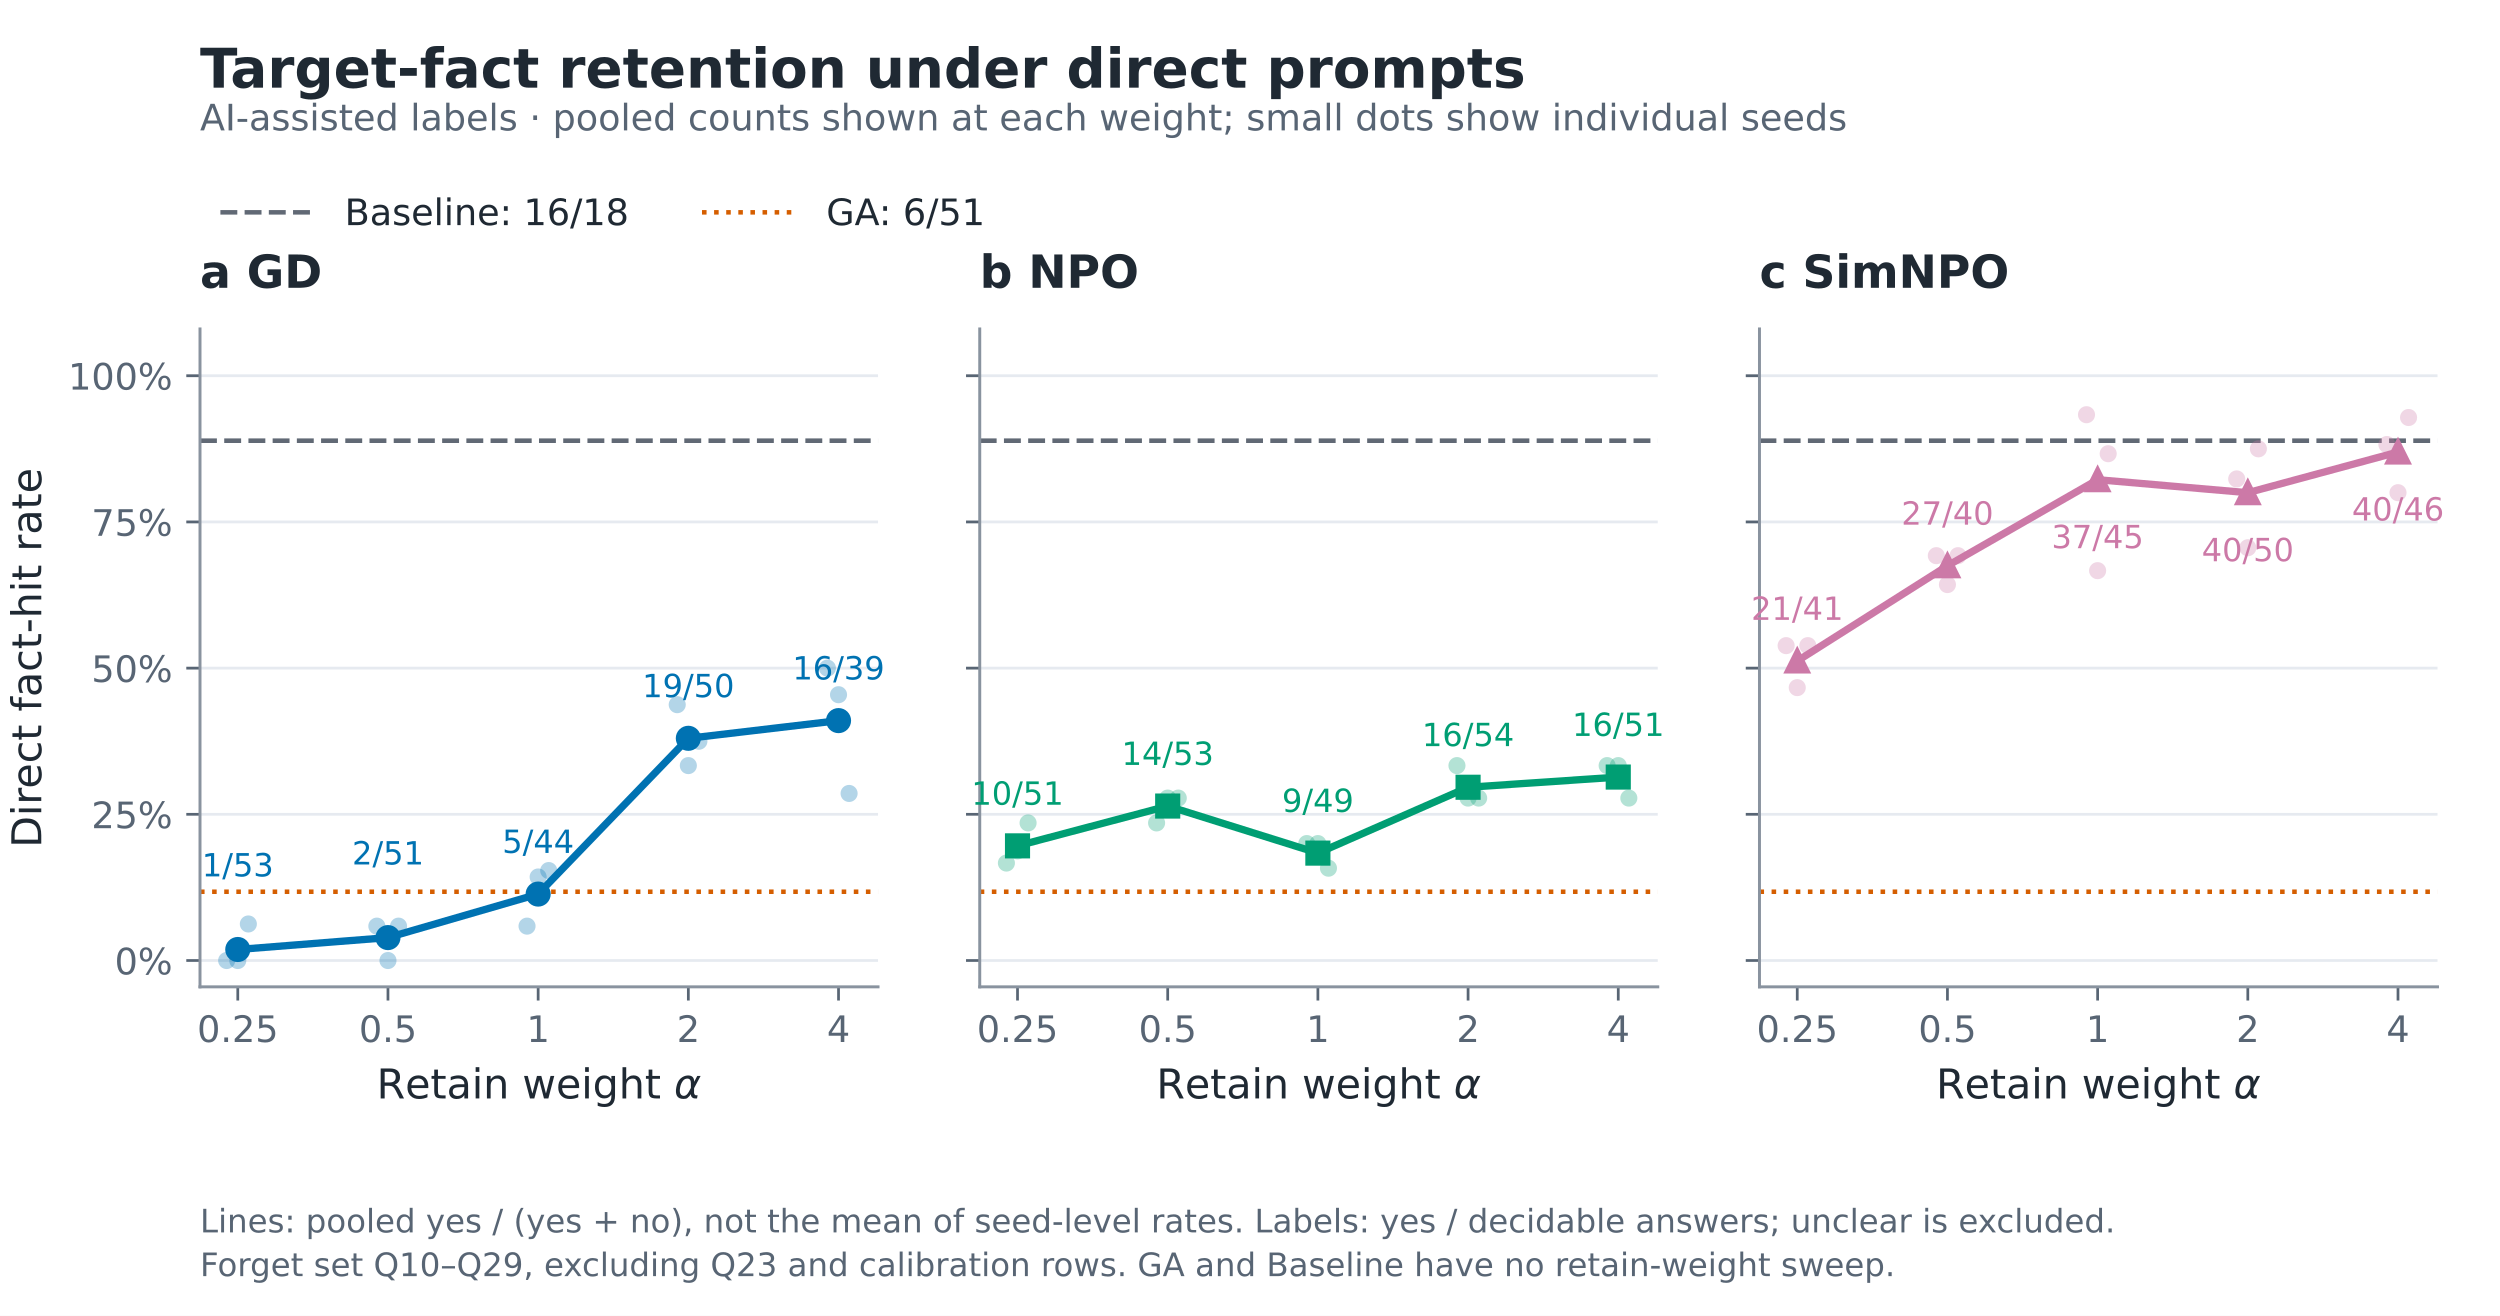
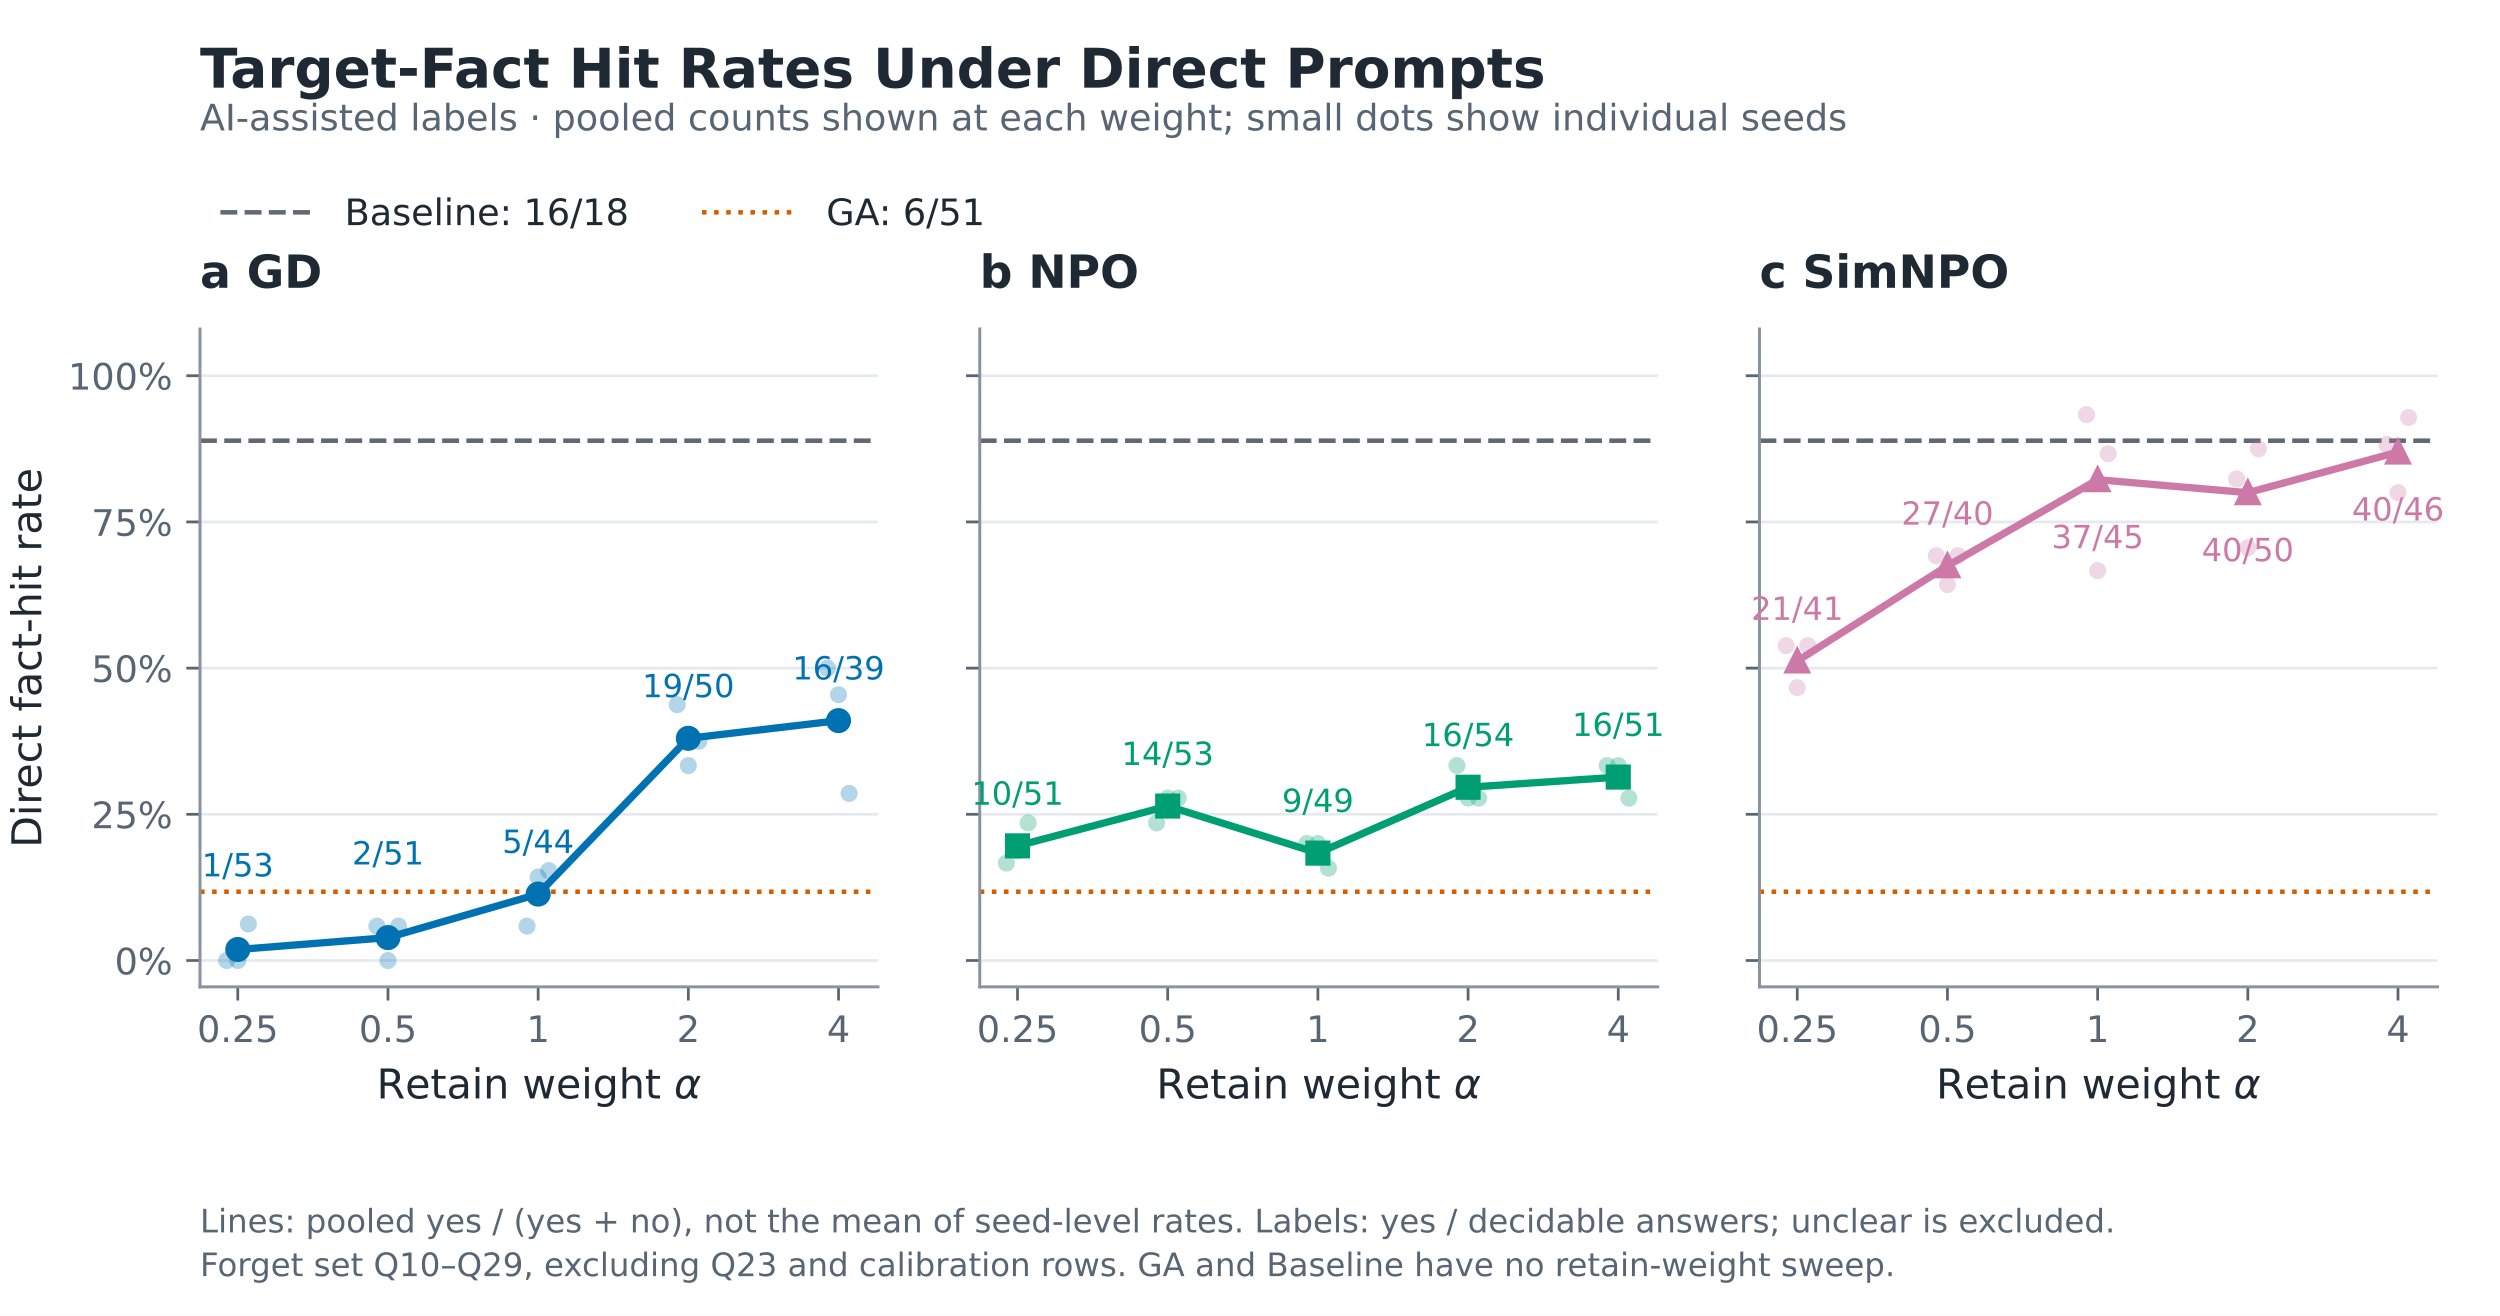
<svg xmlns="http://www.w3.org/2000/svg" xmlns:xlink="http://www.w3.org/1999/xlink" width="547.2pt" height="288pt" viewBox="0 0 547.2 288" version="1.1">
  <defs>
    <style type="text/css">*{stroke-linejoin: round; stroke-linecap: butt}</style>
  </defs>
  <g id="figure_1">
    <g id="patch_1">
      <path d="M 0 288  L 547.2 288  L 547.2 0  L 0 0  z " style="fill: #ffffff" />
    </g>
    <g id="axes_1">
      <g id="patch_2">
        <path d="M 43.776 216  L 192.183 216  L 192.183 72  L 43.776 72  z " style="fill: #ffffff" />
      </g>
      <g id="matplotlib.axis_1">
        <g id="xtick_1">
          <g id="line2d_1">
            <defs>
              <path id="mef7b6c3404" d="M 0 0  L 0 3  " style="stroke: #586574; stroke-width: 0.6" />
            </defs>
            <g>
              <use xlink:href="#mef7b6c3404" x="52.045" y="216" style="fill: #586574; stroke: #586574; stroke-width: 0.6" />
            </g>
          </g>
          <g id="text_1">
            <text style="font-size: 8px; font-family: 'DejaVu Sans'; text-anchor: middle; fill: #586574" x="52.045" y="228.079" transform="rotate(-0 52.04482 228.0788)">0.25</text>
          </g>
        </g>
        <g id="xtick_2">
          <g id="line2d_2">
            <g>
              <use xlink:href="#mef7b6c3404" x="84.918" y="216" style="fill: #586574; stroke: #586574; stroke-width: 0.6" />
            </g>
          </g>
          <g id="text_2">
            <text style="font-size: 8px; font-family: 'DejaVu Sans'; text-anchor: middle; fill: #586574" x="84.918" y="228.079" transform="rotate(-0 84.91775 228.0788)">0.5</text>
          </g>
        </g>
        <g id="xtick_3">
          <g id="line2d_3">
            <g>
              <use xlink:href="#mef7b6c3404" x="117.791" y="216" style="fill: #586574; stroke: #586574; stroke-width: 0.6" />
            </g>
          </g>
          <g id="text_3">
            <text style="font-size: 8px; font-family: 'DejaVu Sans'; text-anchor: middle; fill: #586574" x="117.791" y="228.079" transform="rotate(-0 117.7907 228.0788)">1</text>
          </g>
        </g>
        <g id="xtick_4">
          <g id="line2d_4">
            <g>
              <use xlink:href="#mef7b6c3404" x="150.664" y="216" style="fill: #586574; stroke: #586574; stroke-width: 0.6" />
            </g>
          </g>
          <g id="text_4">
            <text style="font-size: 8px; font-family: 'DejaVu Sans'; text-anchor: middle; fill: #586574" x="150.664" y="228.079" transform="rotate(-0 150.6636 228.0788)">2</text>
          </g>
        </g>
        <g id="xtick_5">
          <g id="line2d_5">
            <g>
              <use xlink:href="#mef7b6c3404" x="183.537" y="216" style="fill: #586574; stroke: #586574; stroke-width: 0.6" />
            </g>
          </g>
          <g id="text_5">
            <text style="font-size: 8px; font-family: 'DejaVu Sans'; text-anchor: middle; fill: #586574" x="183.537" y="228.079" transform="rotate(-0 183.5366 228.0788)">4</text>
          </g>
        </g>
        <g id="text_6">
          <g style="fill: #1f2933" transform="translate(82.42964 240.5825)">
            <text>
              <tspan x="0" y="-0.156" style="font-size: 9px; font-family: 'DejaVu Sans'; fill: #1f2933">R</tspan>
              <tspan x="6.253" y="-0.156" style="font-size: 9px; font-family: 'DejaVu Sans'; fill: #1f2933">e</tspan>
              <tspan x="11.791" y="-0.156" style="font-size: 9px; font-family: 'DejaVu Sans'; fill: #1f2933">t</tspan>
              <tspan x="15.319" y="-0.156" style="font-size: 9px; font-family: 'DejaVu Sans'; fill: #1f2933">a</tspan>
              <tspan x="20.834" y="-0.156" style="font-size: 9px; font-family: 'DejaVu Sans'; fill: #1f2933">i</tspan>
              <tspan x="23.335" y="-0.156" style="font-size: 9px; font-family: 'DejaVu Sans'; fill: #1f2933">n</tspan>
              <tspan x="29.039" y="-0.156" style="font-size: 9px; font-family: 'DejaVu Sans'; fill: #1f2933"> </tspan>
              <tspan x="31.9" y="-0.156" style="font-size: 9px; font-family: 'DejaVu Sans'; fill: #1f2933">w</tspan>
              <tspan x="39.261" y="-0.156" style="font-size: 9px; font-family: 'DejaVu Sans'; fill: #1f2933">e</tspan>
              <tspan x="44.798" y="-0.156" style="font-size: 9px; font-family: 'DejaVu Sans'; fill: #1f2933">i</tspan>
              <tspan x="47.298" y="-0.156" style="font-size: 9px; font-family: 'DejaVu Sans'; fill: #1f2933">g</tspan>
              <tspan x="53.011" y="-0.156" style="font-size: 9px; font-family: 'DejaVu Sans'; fill: #1f2933">h</tspan>
              <tspan x="58.715" y="-0.156" style="font-size: 9px; font-family: 'DejaVu Sans'; fill: #1f2933">t</tspan>
              <tspan x="62.244" y="-0.156" style="font-size: 9px; font-family: 'DejaVu Sans'; fill: #1f2933"> </tspan>
              <tspan x="65.105" y="-0.156" style="font-style: oblique; font-size: 9px; font-family: 'DejaVu Sans'; fill: #1f2933">α</tspan>
            </text>
          </g>
        </g>
      </g>
      <g id="matplotlib.axis_2">
        <g id="ytick_1">
          <g id="line2d_6">
            <path d="M 43.776 210.24  L 192.183 210.24  " clip-path="url(#p2b9f7e8c12)" style="fill: none; stroke: #e6eaf0; stroke-width: 0.6; stroke-linecap: square" />
          </g>
          <g id="line2d_7">
            <defs>
              <path id="m24acd5319e" d="M 0 0  L -3 0  " style="stroke: #586574; stroke-width: 0.6" />
            </defs>
            <g>
              <use xlink:href="#m24acd5319e" x="43.776" y="210.24" style="fill: #586574; stroke: #586574; stroke-width: 0.6" />
            </g>
          </g>
          <g id="text_7">
            <text style="font-size: 8px; font-family: 'DejaVu Sans'; text-anchor: end; fill: #586574" x="37.776" y="213.279" transform="rotate(-0 37.776 213.2794)">0%</text>
          </g>
        </g>
        <g id="ytick_2">
          <g id="line2d_8">
            <path d="M 43.776 178.24  L 192.183 178.24  " clip-path="url(#p2b9f7e8c12)" style="fill: none; stroke: #e6eaf0; stroke-width: 0.6; stroke-linecap: square" />
          </g>
          <g id="line2d_9">
            <g>
              <use xlink:href="#m24acd5319e" x="43.776" y="178.24" style="fill: #586574; stroke: #586574; stroke-width: 0.6" />
            </g>
          </g>
          <g id="text_8">
            <text style="font-size: 8px; font-family: 'DejaVu Sans'; text-anchor: end; fill: #586574" x="37.776" y="181.279" transform="rotate(-0 37.776 181.2794)">25%</text>
          </g>
        </g>
        <g id="ytick_3">
          <g id="line2d_10">
            <path d="M 43.776 146.24  L 192.183 146.24  " clip-path="url(#p2b9f7e8c12)" style="fill: none; stroke: #e6eaf0; stroke-width: 0.6; stroke-linecap: square" />
          </g>
          <g id="line2d_11">
            <g>
              <use xlink:href="#m24acd5319e" x="43.776" y="146.24" style="fill: #586574; stroke: #586574; stroke-width: 0.6" />
            </g>
          </g>
          <g id="text_9">
            <text style="font-size: 8px; font-family: 'DejaVu Sans'; text-anchor: end; fill: #586574" x="37.776" y="149.279" transform="rotate(-0 37.776 149.2794)">50%</text>
          </g>
        </g>
        <g id="ytick_4">
          <g id="line2d_12">
            <path d="M 43.776 114.24  L 192.183 114.24  " clip-path="url(#p2b9f7e8c12)" style="fill: none; stroke: #e6eaf0; stroke-width: 0.6; stroke-linecap: square" />
          </g>
          <g id="line2d_13">
            <g>
              <use xlink:href="#m24acd5319e" x="43.776" y="114.24" style="fill: #586574; stroke: #586574; stroke-width: 0.6" />
            </g>
          </g>
          <g id="text_10">
            <text style="font-size: 8px; font-family: 'DejaVu Sans'; text-anchor: end; fill: #586574" x="37.776" y="117.279" transform="rotate(-0 37.776 117.2794)">75%</text>
          </g>
        </g>
        <g id="ytick_5">
          <g id="line2d_14">
            <path d="M 43.776 82.24  L 192.183 82.24  " clip-path="url(#p2b9f7e8c12)" style="fill: none; stroke: #e6eaf0; stroke-width: 0.6; stroke-linecap: square" />
          </g>
          <g id="line2d_15">
            <g>
              <use xlink:href="#m24acd5319e" x="43.776" y="82.24" style="fill: #586574; stroke: #586574; stroke-width: 0.6" />
            </g>
          </g>
          <g id="text_11">
            <text style="font-size: 8px; font-family: 'DejaVu Sans'; text-anchor: end; fill: #586574" x="37.776" y="85.279" transform="rotate(-0 37.776 85.27938)">100%</text>
          </g>
        </g>
        <g id="text_12">
          <text style="font-size: 9px; font-family: 'DejaVu Sans'; text-anchor: middle; fill: #1f2933" x="9.033" y="144" transform="rotate(-90 9.033031 144)">Direct fact-hit rate</text>
        </g>
      </g>
      <g id="line2d_16">
        <path d="M 43.776 96.462  L 192.183 96.462  " clip-path="url(#p2b9f7e8c12)" style="fill: none; stroke-dasharray: 3.7,1.6; stroke-dashoffset: 0; stroke: #616975" />
      </g>
      <g id="line2d_17">
        <path d="M 43.776 195.181  L 192.183 195.181  " clip-path="url(#p2b9f7e8c12)" style="fill: none; stroke-dasharray: 1,1.65; stroke-dashoffset: 0; stroke: #d55e00" />
      </g>
      <g id="patch_3">
        <path d="M 43.776 216  L 43.776 72  " style="fill: none; stroke: #89939f; stroke-width: 0.65; stroke-linejoin: miter; stroke-linecap: square" />
      </g>
      <g id="patch_4">
        <path d="M 43.776 216  L 192.183 216  " style="fill: none; stroke: #89939f; stroke-width: 0.65; stroke-linejoin: miter; stroke-linecap: square" />
      </g>
      <g id="PathCollection_1">
        <defs>
          <path id="me5fecd5676" d="M 0 1.871  C 0.496 1.871 0.972 1.674 1.323 1.323  C 1.674 0.972 1.871 0.496 1.871 0  C 1.871 -0.496 1.674 -0.972 1.323 -1.323  C 0.972 -1.674 0.496 -1.871 0 -1.871  C -0.496 -1.871 -0.972 -1.674 -1.323 -1.323  C -1.674 -0.972 -1.871 -0.496 -1.871 0  C -1.871 0.496 -1.674 0.972 -1.323 1.323  C -0.972 1.674 -0.496 1.871 0 1.871  z " />
        </defs>
        <g clip-path="url(#p2b9f7e8c12)">
          <use xlink:href="#me5fecd5676" x="49.612" y="210.24" style="fill: #0072b2; fill-opacity: 0.3" />
          <use xlink:href="#me5fecd5676" x="52.045" y="210.24" style="fill: #0072b2; fill-opacity: 0.3" />
          <use xlink:href="#me5fecd5676" x="54.359" y="202.24" style="fill: #0072b2; fill-opacity: 0.3" />
        </g>
      </g>
      <g id="PathCollection_2">
        <g clip-path="url(#p2b9f7e8c12)">
          <use xlink:href="#me5fecd5676" x="82.485" y="202.711" style="fill: #0072b2; fill-opacity: 0.3" />
          <use xlink:href="#me5fecd5676" x="84.918" y="210.24" style="fill: #0072b2; fill-opacity: 0.3" />
          <use xlink:href="#me5fecd5676" x="87.232" y="202.711" style="fill: #0072b2; fill-opacity: 0.3" />
        </g>
      </g>
      <g id="PathCollection_3">
        <g clip-path="url(#p2b9f7e8c12)">
          <use xlink:href="#me5fecd5676" x="115.358" y="202.711" style="fill: #0072b2; fill-opacity: 0.3" />
          <use xlink:href="#me5fecd5676" x="117.791" y="191.954" style="fill: #0072b2; fill-opacity: 0.3" />
          <use xlink:href="#me5fecd5676" x="120.105" y="190.548" style="fill: #0072b2; fill-opacity: 0.3" />
        </g>
      </g>
      <g id="PathCollection_4">
        <g clip-path="url(#p2b9f7e8c12)">
          <use xlink:href="#me5fecd5676" x="148.231" y="154.24" style="fill: #0072b2; fill-opacity: 0.3" />
          <use xlink:href="#me5fecd5676" x="150.664" y="167.573" style="fill: #0072b2; fill-opacity: 0.3" />
          <use xlink:href="#me5fecd5676" x="152.978" y="162.24" style="fill: #0072b2; fill-opacity: 0.3" />
        </g>
      </g>
      <g id="PathCollection_5">
        <g clip-path="url(#p2b9f7e8c12)">
          <use xlink:href="#me5fecd5676" x="181.104" y="146.24" style="fill: #0072b2; fill-opacity: 0.3" />
          <use xlink:href="#me5fecd5676" x="183.537" y="152.058" style="fill: #0072b2; fill-opacity: 0.3" />
          <use xlink:href="#me5fecd5676" x="185.85" y="173.669" style="fill: #0072b2; fill-opacity: 0.3" />
        </g>
      </g>
      <g id="text_13">
        <text style="font-weight: 700; font-size: 10px; font-family: 'DejaVu Sans'; text-anchor: start; fill: #1f2933" x="43.776" y="63" transform="rotate(-0 43.776 63)">a  GD</text>
      </g>
      <g id="line2d_18">
        <path d="M 52.045 207.825  L 84.918 205.22  L 117.791 195.695  L 150.664 161.6  L 183.537 157.727  " clip-path="url(#p2b9f7e8c12)" style="fill: none; stroke: #0072b2; stroke-width: 1.6; stroke-linecap: square" />
        <defs>
          <path id="me1681afb2b" d="M 0 2.25  C 0.597 2.25 1.169 2.013 1.591 1.591  C 2.013 1.169 2.25 0.597 2.25 0  C 2.25 -0.597 2.013 -1.169 1.591 -1.591  C 1.169 -2.013 0.597 -2.25 0 -2.25  C -0.597 -2.25 -1.169 -2.013 -1.591 -1.591  C -2.013 -1.169 -2.25 -0.597 -2.25 0  C -2.25 0.597 -2.013 1.169 -1.591 1.591  C -1.169 2.013 -0.597 2.25 0 2.25  z " style="stroke: #0072b2" />
        </defs>
        <g clip-path="url(#p2b9f7e8c12)">
          <use xlink:href="#me1681afb2b" x="52.045" y="207.825" style="fill: #0072b2; stroke: #0072b2" />
          <use xlink:href="#me1681afb2b" x="84.918" y="205.22" style="fill: #0072b2; stroke: #0072b2" />
          <use xlink:href="#me1681afb2b" x="117.791" y="195.695" style="fill: #0072b2; stroke: #0072b2" />
          <use xlink:href="#me1681afb2b" x="150.664" y="161.6" style="fill: #0072b2; stroke: #0072b2" />
          <use xlink:href="#me1681afb2b" x="183.537" y="157.727" style="fill: #0072b2; stroke: #0072b2" />
        </g>
      </g>
      <g id="text_14">
        <text style="font-size: 7px; font-family: 'DejaVu Sans'; text-anchor: middle; fill: #0072b2" x="52.045" y="191.825" transform="rotate(-0 52.04482 191.8249)">1/53</text>
      </g>
      <g id="text_15">
        <text style="font-size: 7px; font-family: 'DejaVu Sans'; text-anchor: middle; fill: #0072b2" x="84.918" y="189.22" transform="rotate(-0 84.91775 189.2204)">2/51</text>
      </g>
      <g id="text_16">
        <text style="font-size: 7px; font-family: 'DejaVu Sans'; text-anchor: middle; fill: #0072b2" x="117.791" y="186.695" transform="rotate(-0 117.7907 186.6945)">5/44</text>
      </g>
      <g id="text_17">
        <text style="font-size: 7px; font-family: 'DejaVu Sans'; text-anchor: middle; fill: #0072b2" x="150.664" y="152.6" transform="rotate(-0 150.6636 152.6)">19/50</text>
      </g>
      <g id="text_18">
        <text style="font-size: 7px; font-family: 'DejaVu Sans'; text-anchor: middle; fill: #0072b2" x="183.537" y="148.727" transform="rotate(-0 183.5366 148.7272)">16/39</text>
      </g>
    </g>
    <g id="axes_2">
      <g id="patch_5">
        <path d="M 214.444 216  L 362.852 216  L 362.852 72  L 214.444 72  z " style="fill: #ffffff" />
      </g>
      <g id="matplotlib.axis_3">
        <g id="xtick_6">
          <g id="line2d_19">
            <g>
              <use xlink:href="#mef7b6c3404" x="222.713" y="216" style="fill: #586574; stroke: #586574; stroke-width: 0.6" />
            </g>
          </g>
          <g id="text_19">
            <text style="font-size: 8px; font-family: 'DejaVu Sans'; text-anchor: middle; fill: #586574" x="222.713" y="228.079" transform="rotate(-0 222.7132 228.0788)">0.25</text>
          </g>
        </g>
        <g id="xtick_7">
          <g id="line2d_20">
            <g>
              <use xlink:href="#mef7b6c3404" x="255.586" y="216" style="fill: #586574; stroke: #586574; stroke-width: 0.6" />
            </g>
          </g>
          <g id="text_20">
            <text style="font-size: 8px; font-family: 'DejaVu Sans'; text-anchor: middle; fill: #586574" x="255.586" y="228.079" transform="rotate(-0 255.5861 228.0788)">0.5</text>
          </g>
        </g>
        <g id="xtick_8">
          <g id="line2d_21">
            <g>
              <use xlink:href="#mef7b6c3404" x="288.459" y="216" style="fill: #586574; stroke: #586574; stroke-width: 0.6" />
            </g>
          </g>
          <g id="text_21">
            <text style="font-size: 8px; font-family: 'DejaVu Sans'; text-anchor: middle; fill: #586574" x="288.459" y="228.079" transform="rotate(-0 288.4591 228.0788)">1</text>
          </g>
        </g>
        <g id="xtick_9">
          <g id="line2d_22">
            <g>
              <use xlink:href="#mef7b6c3404" x="321.332" y="216" style="fill: #586574; stroke: #586574; stroke-width: 0.6" />
            </g>
          </g>
          <g id="text_22">
            <text style="font-size: 8px; font-family: 'DejaVu Sans'; text-anchor: middle; fill: #586574" x="321.332" y="228.079" transform="rotate(-0 321.332 228.0788)">2</text>
          </g>
        </g>
        <g id="xtick_10">
          <g id="line2d_23">
            <g>
              <use xlink:href="#mef7b6c3404" x="354.205" y="216" style="fill: #586574; stroke: #586574; stroke-width: 0.6" />
            </g>
          </g>
          <g id="text_23">
            <text style="font-size: 8px; font-family: 'DejaVu Sans'; text-anchor: middle; fill: #586574" x="354.205" y="228.079" transform="rotate(-0 354.2049 228.0788)">4</text>
          </g>
        </g>
        <g id="text_24">
          <g style="fill: #1f2933" transform="translate(253.098 240.5825)">
            <text>
              <tspan x="0" y="-0.156" style="font-size: 9px; font-family: 'DejaVu Sans'; fill: #1f2933">R</tspan>
              <tspan x="6.253" y="-0.156" style="font-size: 9px; font-family: 'DejaVu Sans'; fill: #1f2933">e</tspan>
              <tspan x="11.791" y="-0.156" style="font-size: 9px; font-family: 'DejaVu Sans'; fill: #1f2933">t</tspan>
              <tspan x="15.319" y="-0.156" style="font-size: 9px; font-family: 'DejaVu Sans'; fill: #1f2933">a</tspan>
              <tspan x="20.834" y="-0.156" style="font-size: 9px; font-family: 'DejaVu Sans'; fill: #1f2933">i</tspan>
              <tspan x="23.335" y="-0.156" style="font-size: 9px; font-family: 'DejaVu Sans'; fill: #1f2933">n</tspan>
              <tspan x="29.039" y="-0.156" style="font-size: 9px; font-family: 'DejaVu Sans'; fill: #1f2933"> </tspan>
              <tspan x="31.9" y="-0.156" style="font-size: 9px; font-family: 'DejaVu Sans'; fill: #1f2933">w</tspan>
              <tspan x="39.261" y="-0.156" style="font-size: 9px; font-family: 'DejaVu Sans'; fill: #1f2933">e</tspan>
              <tspan x="44.798" y="-0.156" style="font-size: 9px; font-family: 'DejaVu Sans'; fill: #1f2933">i</tspan>
              <tspan x="47.298" y="-0.156" style="font-size: 9px; font-family: 'DejaVu Sans'; fill: #1f2933">g</tspan>
              <tspan x="53.011" y="-0.156" style="font-size: 9px; font-family: 'DejaVu Sans'; fill: #1f2933">h</tspan>
              <tspan x="58.715" y="-0.156" style="font-size: 9px; font-family: 'DejaVu Sans'; fill: #1f2933">t</tspan>
              <tspan x="62.244" y="-0.156" style="font-size: 9px; font-family: 'DejaVu Sans'; fill: #1f2933"> </tspan>
              <tspan x="65.105" y="-0.156" style="font-style: oblique; font-size: 9px; font-family: 'DejaVu Sans'; fill: #1f2933">α</tspan>
            </text>
          </g>
        </g>
      </g>
      <g id="matplotlib.axis_4">
        <g id="ytick_6">
          <g id="line2d_24">
            <path d="M 214.444 210.24  L 362.852 210.24  " clip-path="url(#p7df82ba862)" style="fill: none; stroke: #e6eaf0; stroke-width: 0.6; stroke-linecap: square" />
          </g>
          <g id="line2d_25">
            <g>
              <use xlink:href="#m24acd5319e" x="214.444" y="210.24" style="fill: #586574; stroke: #586574; stroke-width: 0.6" />
            </g>
          </g>
        </g>
        <g id="ytick_7">
          <g id="line2d_26">
            <path d="M 214.444 178.24  L 362.852 178.24  " clip-path="url(#p7df82ba862)" style="fill: none; stroke: #e6eaf0; stroke-width: 0.6; stroke-linecap: square" />
          </g>
          <g id="line2d_27">
            <g>
              <use xlink:href="#m24acd5319e" x="214.444" y="178.24" style="fill: #586574; stroke: #586574; stroke-width: 0.6" />
            </g>
          </g>
        </g>
        <g id="ytick_8">
          <g id="line2d_28">
            <path d="M 214.444 146.24  L 362.852 146.24  " clip-path="url(#p7df82ba862)" style="fill: none; stroke: #e6eaf0; stroke-width: 0.6; stroke-linecap: square" />
          </g>
          <g id="line2d_29">
            <g>
              <use xlink:href="#m24acd5319e" x="214.444" y="146.24" style="fill: #586574; stroke: #586574; stroke-width: 0.6" />
            </g>
          </g>
        </g>
        <g id="ytick_9">
          <g id="line2d_30">
            <path d="M 214.444 114.24  L 362.852 114.24  " clip-path="url(#p7df82ba862)" style="fill: none; stroke: #e6eaf0; stroke-width: 0.6; stroke-linecap: square" />
          </g>
          <g id="line2d_31">
            <g>
              <use xlink:href="#m24acd5319e" x="214.444" y="114.24" style="fill: #586574; stroke: #586574; stroke-width: 0.6" />
            </g>
          </g>
        </g>
        <g id="ytick_10">
          <g id="line2d_32">
            <path d="M 214.444 82.24  L 362.852 82.24  " clip-path="url(#p7df82ba862)" style="fill: none; stroke: #e6eaf0; stroke-width: 0.6; stroke-linecap: square" />
          </g>
          <g id="line2d_33">
            <g>
              <use xlink:href="#m24acd5319e" x="214.444" y="82.24" style="fill: #586574; stroke: #586574; stroke-width: 0.6" />
            </g>
          </g>
        </g>
      </g>
      <g id="line2d_34">
        <path d="M 214.444 96.462  L 362.852 96.462  " clip-path="url(#p7df82ba862)" style="fill: none; stroke-dasharray: 3.7,1.6; stroke-dashoffset: 0; stroke: #616975" />
      </g>
      <g id="line2d_35">
        <path d="M 214.444 195.181  L 362.852 195.181  " clip-path="url(#p7df82ba862)" style="fill: none; stroke-dasharray: 1,1.65; stroke-dashoffset: 0; stroke: #d55e00" />
      </g>
      <g id="patch_6">
        <path d="M 214.444 216  L 214.444 72  " style="fill: none; stroke: #89939f; stroke-width: 0.65; stroke-linejoin: miter; stroke-linecap: square" />
      </g>
      <g id="patch_7">
        <path d="M 214.444 216  L 362.852 216  " style="fill: none; stroke: #89939f; stroke-width: 0.65; stroke-linejoin: miter; stroke-linecap: square" />
      </g>
      <g id="PathCollection_6">
        <defs>
          <path id="me0dd397c14" d="M 0 1.871  C 0.496 1.871 0.972 1.674 1.323 1.323  C 1.674 0.972 1.871 0.496 1.871 0  C 1.871 -0.496 1.674 -0.972 1.323 -1.323  C 0.972 -1.674 0.496 -1.871 0 -1.871  C -0.496 -1.871 -0.972 -1.674 -1.323 -1.323  C -1.674 -0.972 -1.871 -0.496 -1.871 0  C -1.871 0.496 -1.674 0.972 -1.323 1.323  C -0.972 1.674 -0.496 1.871 0 1.871  z " />
        </defs>
        <g clip-path="url(#p7df82ba862)">
          <use xlink:href="#me0dd397c14" x="220.281" y="188.907" style="fill: #009e73; fill-opacity: 0.3" />
          <use xlink:href="#me0dd397c14" x="222.713" y="186.24" style="fill: #009e73; fill-opacity: 0.3" />
          <use xlink:href="#me0dd397c14" x="225.027" y="180.122" style="fill: #009e73; fill-opacity: 0.3" />
        </g>
      </g>
      <g id="PathCollection_7">
        <g clip-path="url(#p7df82ba862)">
          <use xlink:href="#me0dd397c14" x="253.154" y="180.122" style="fill: #009e73; fill-opacity: 0.3" />
          <use xlink:href="#me0dd397c14" x="255.586" y="174.684" style="fill: #009e73; fill-opacity: 0.3" />
          <use xlink:href="#me0dd397c14" x="257.9" y="174.684" style="fill: #009e73; fill-opacity: 0.3" />
        </g>
      </g>
      <g id="PathCollection_8">
        <g clip-path="url(#p7df82ba862)">
          <use xlink:href="#me0dd397c14" x="286.026" y="184.64" style="fill: #009e73; fill-opacity: 0.3" />
          <use xlink:href="#me0dd397c14" x="288.459" y="184.64" style="fill: #009e73; fill-opacity: 0.3" />
          <use xlink:href="#me0dd397c14" x="290.773" y="190.029" style="fill: #009e73; fill-opacity: 0.3" />
        </g>
      </g>
      <g id="PathCollection_9">
        <g clip-path="url(#p7df82ba862)">
          <use xlink:href="#me0dd397c14" x="318.899" y="167.573" style="fill: #009e73; fill-opacity: 0.3" />
          <use xlink:href="#me0dd397c14" x="321.332" y="174.684" style="fill: #009e73; fill-opacity: 0.3" />
          <use xlink:href="#me0dd397c14" x="323.646" y="174.684" style="fill: #009e73; fill-opacity: 0.3" />
        </g>
      </g>
      <g id="PathCollection_10">
        <g clip-path="url(#p7df82ba862)">
          <use xlink:href="#me0dd397c14" x="351.772" y="167.573" style="fill: #009e73; fill-opacity: 0.3" />
          <use xlink:href="#me0dd397c14" x="354.205" y="167.573" style="fill: #009e73; fill-opacity: 0.3" />
          <use xlink:href="#me0dd397c14" x="356.519" y="174.684" style="fill: #009e73; fill-opacity: 0.3" />
        </g>
      </g>
      <g id="text_25">
        <text style="font-weight: 700; font-size: 10px; font-family: 'DejaVu Sans'; text-anchor: start; fill: #1f2933" x="214.444" y="63" transform="rotate(-0 214.4444 63)">b  NPO</text>
      </g>
      <g id="line2d_36">
        <path d="M 222.713 185.142  L 255.586 176.429  L 288.459 186.73  L 321.332 172.314  L 354.205 170.083  " clip-path="url(#p7df82ba862)" style="fill: none; stroke: #009e73; stroke-width: 1.6; stroke-linecap: square" />
        <defs>
          <path id="md6217756b1" d="M -2.25 2.25  L 2.25 2.25  L 2.25 -2.25  L -2.25 -2.25  z " style="stroke: #009e73; stroke-linejoin: miter" />
        </defs>
        <g clip-path="url(#p7df82ba862)">
          <use xlink:href="#md6217756b1" x="222.713" y="185.142" style="fill: #009e73; stroke: #009e73; stroke-linejoin: miter" />
          <use xlink:href="#md6217756b1" x="255.586" y="176.429" style="fill: #009e73; stroke: #009e73; stroke-linejoin: miter" />
          <use xlink:href="#md6217756b1" x="288.459" y="186.73" style="fill: #009e73; stroke: #009e73; stroke-linejoin: miter" />
          <use xlink:href="#md6217756b1" x="321.332" y="172.314" style="fill: #009e73; stroke: #009e73; stroke-linejoin: miter" />
          <use xlink:href="#md6217756b1" x="354.205" y="170.083" style="fill: #009e73; stroke: #009e73; stroke-linejoin: miter" />
        </g>
      </g>
      <g id="text_26">
        <text style="font-size: 7px; font-family: 'DejaVu Sans'; text-anchor: middle; fill: #009e73" x="222.713" y="176.142" transform="rotate(-0 222.7132 176.142)">10/51</text>
      </g>
      <g id="text_27">
        <text style="font-size: 7px; font-family: 'DejaVu Sans'; text-anchor: middle; fill: #009e73" x="255.586" y="167.429" transform="rotate(-0 255.5861 167.4287)">14/53</text>
      </g>
      <g id="text_28">
        <text style="font-size: 7px; font-family: 'DejaVu Sans'; text-anchor: middle; fill: #009e73" x="288.459" y="177.73" transform="rotate(-0 288.4591 177.7298)">9/49</text>
      </g>
      <g id="text_29">
        <text style="font-size: 7px; font-family: 'DejaVu Sans'; text-anchor: middle; fill: #009e73" x="321.332" y="163.314" transform="rotate(-0 321.332 163.3141)">16/54</text>
      </g>
      <g id="text_30">
        <text style="font-size: 7px; font-family: 'DejaVu Sans'; text-anchor: middle; fill: #009e73" x="354.205" y="161.083" transform="rotate(-0 354.2049 161.0831)">16/51</text>
      </g>
    </g>
    <g id="axes_3">
      <g id="patch_8">
        <path d="M 385.113 216  L 533.52 216  L 533.52 72  L 385.113 72  z " style="fill: #ffffff" />
      </g>
      <g id="matplotlib.axis_5">
        <g id="xtick_11">
          <g id="line2d_37">
            <g>
              <use xlink:href="#mef7b6c3404" x="393.382" y="216" style="fill: #586574; stroke: #586574; stroke-width: 0.6" />
            </g>
          </g>
          <g id="text_31">
            <text style="font-size: 8px; font-family: 'DejaVu Sans'; text-anchor: middle; fill: #586574" x="393.382" y="228.079" transform="rotate(-0 393.3815 228.0788)">0.25</text>
          </g>
        </g>
        <g id="xtick_12">
          <g id="line2d_38">
            <g>
              <use xlink:href="#mef7b6c3404" x="426.254" y="216" style="fill: #586574; stroke: #586574; stroke-width: 0.6" />
            </g>
          </g>
          <g id="text_32">
            <text style="font-size: 8px; font-family: 'DejaVu Sans'; text-anchor: middle; fill: #586574" x="426.254" y="228.079" transform="rotate(-0 426.2545 228.0788)">0.5</text>
          </g>
        </g>
        <g id="xtick_13">
          <g id="line2d_39">
            <g>
              <use xlink:href="#mef7b6c3404" x="459.127" y="216" style="fill: #586574; stroke: #586574; stroke-width: 0.6" />
            </g>
          </g>
          <g id="text_33">
            <text style="font-size: 8px; font-family: 'DejaVu Sans'; text-anchor: middle; fill: #586574" x="459.127" y="228.079" transform="rotate(-0 459.1274 228.0788)">1</text>
          </g>
        </g>
        <g id="xtick_14">
          <g id="line2d_40">
            <g>
              <use xlink:href="#mef7b6c3404" x="492" y="216" style="fill: #586574; stroke: #586574; stroke-width: 0.6" />
            </g>
          </g>
          <g id="text_34">
            <text style="font-size: 8px; font-family: 'DejaVu Sans'; text-anchor: middle; fill: #586574" x="492" y="228.079" transform="rotate(-0 492.0004 228.0788)">2</text>
          </g>
        </g>
        <g id="xtick_15">
          <g id="line2d_41">
            <g>
              <use xlink:href="#mef7b6c3404" x="524.873" y="216" style="fill: #586574; stroke: #586574; stroke-width: 0.6" />
            </g>
          </g>
          <g id="text_35">
            <text style="font-size: 8px; font-family: 'DejaVu Sans'; text-anchor: middle; fill: #586574" x="524.873" y="228.079" transform="rotate(-0 524.8733 228.0788)">4</text>
          </g>
        </g>
        <g id="text_36">
          <g style="fill: #1f2933" transform="translate(423.7664 240.5825)">
            <text>
              <tspan x="0" y="-0.156" style="font-size: 9px; font-family: 'DejaVu Sans'; fill: #1f2933">R</tspan>
              <tspan x="6.253" y="-0.156" style="font-size: 9px; font-family: 'DejaVu Sans'; fill: #1f2933">e</tspan>
              <tspan x="11.791" y="-0.156" style="font-size: 9px; font-family: 'DejaVu Sans'; fill: #1f2933">t</tspan>
              <tspan x="15.319" y="-0.156" style="font-size: 9px; font-family: 'DejaVu Sans'; fill: #1f2933">a</tspan>
              <tspan x="20.834" y="-0.156" style="font-size: 9px; font-family: 'DejaVu Sans'; fill: #1f2933">i</tspan>
              <tspan x="23.335" y="-0.156" style="font-size: 9px; font-family: 'DejaVu Sans'; fill: #1f2933">n</tspan>
              <tspan x="29.039" y="-0.156" style="font-size: 9px; font-family: 'DejaVu Sans'; fill: #1f2933"> </tspan>
              <tspan x="31.9" y="-0.156" style="font-size: 9px; font-family: 'DejaVu Sans'; fill: #1f2933">w</tspan>
              <tspan x="39.261" y="-0.156" style="font-size: 9px; font-family: 'DejaVu Sans'; fill: #1f2933">e</tspan>
              <tspan x="44.798" y="-0.156" style="font-size: 9px; font-family: 'DejaVu Sans'; fill: #1f2933">i</tspan>
              <tspan x="47.298" y="-0.156" style="font-size: 9px; font-family: 'DejaVu Sans'; fill: #1f2933">g</tspan>
              <tspan x="53.011" y="-0.156" style="font-size: 9px; font-family: 'DejaVu Sans'; fill: #1f2933">h</tspan>
              <tspan x="58.715" y="-0.156" style="font-size: 9px; font-family: 'DejaVu Sans'; fill: #1f2933">t</tspan>
              <tspan x="62.244" y="-0.156" style="font-size: 9px; font-family: 'DejaVu Sans'; fill: #1f2933"> </tspan>
              <tspan x="65.105" y="-0.156" style="font-style: oblique; font-size: 9px; font-family: 'DejaVu Sans'; fill: #1f2933">α</tspan>
            </text>
          </g>
        </g>
      </g>
      <g id="matplotlib.axis_6">
        <g id="ytick_11">
          <g id="line2d_42">
            <path d="M 385.113 210.24  L 533.52 210.24  " clip-path="url(#p84dd9cbbc7)" style="fill: none; stroke: #e6eaf0; stroke-width: 0.6; stroke-linecap: square" />
          </g>
          <g id="line2d_43">
            <g>
              <use xlink:href="#m24acd5319e" x="385.113" y="210.24" style="fill: #586574; stroke: #586574; stroke-width: 0.6" />
            </g>
          </g>
        </g>
        <g id="ytick_12">
          <g id="line2d_44">
            <path d="M 385.113 178.24  L 533.52 178.24  " clip-path="url(#p84dd9cbbc7)" style="fill: none; stroke: #e6eaf0; stroke-width: 0.6; stroke-linecap: square" />
          </g>
          <g id="line2d_45">
            <g>
              <use xlink:href="#m24acd5319e" x="385.113" y="178.24" style="fill: #586574; stroke: #586574; stroke-width: 0.6" />
            </g>
          </g>
        </g>
        <g id="ytick_13">
          <g id="line2d_46">
            <path d="M 385.113 146.24  L 533.52 146.24  " clip-path="url(#p84dd9cbbc7)" style="fill: none; stroke: #e6eaf0; stroke-width: 0.6; stroke-linecap: square" />
          </g>
          <g id="line2d_47">
            <g>
              <use xlink:href="#m24acd5319e" x="385.113" y="146.24" style="fill: #586574; stroke: #586574; stroke-width: 0.6" />
            </g>
          </g>
        </g>
        <g id="ytick_14">
          <g id="line2d_48">
            <path d="M 385.113 114.24  L 533.52 114.24  " clip-path="url(#p84dd9cbbc7)" style="fill: none; stroke: #e6eaf0; stroke-width: 0.6; stroke-linecap: square" />
          </g>
          <g id="line2d_49">
            <g>
              <use xlink:href="#m24acd5319e" x="385.113" y="114.24" style="fill: #586574; stroke: #586574; stroke-width: 0.6" />
            </g>
          </g>
        </g>
        <g id="ytick_15">
          <g id="line2d_50">
            <path d="M 385.113 82.24  L 533.52 82.24  " clip-path="url(#p84dd9cbbc7)" style="fill: none; stroke: #e6eaf0; stroke-width: 0.6; stroke-linecap: square" />
          </g>
          <g id="line2d_51">
            <g>
              <use xlink:href="#m24acd5319e" x="385.113" y="82.24" style="fill: #586574; stroke: #586574; stroke-width: 0.6" />
            </g>
          </g>
        </g>
      </g>
      <g id="line2d_52">
        <path d="M 385.113 96.462  L 533.52 96.462  " clip-path="url(#p84dd9cbbc7)" style="fill: none; stroke-dasharray: 3.7,1.6; stroke-dashoffset: 0; stroke: #616975" />
      </g>
      <g id="line2d_53">
        <path d="M 385.113 195.181  L 533.52 195.181  " clip-path="url(#p84dd9cbbc7)" style="fill: none; stroke-dasharray: 1,1.65; stroke-dashoffset: 0; stroke: #d55e00" />
      </g>
      <g id="patch_9">
        <path d="M 385.113 216  L 385.113 72  " style="fill: none; stroke: #89939f; stroke-width: 0.65; stroke-linejoin: miter; stroke-linecap: square" />
      </g>
      <g id="patch_10">
        <path d="M 385.113 216  L 533.52 216  " style="fill: none; stroke: #89939f; stroke-width: 0.65; stroke-linejoin: miter; stroke-linecap: square" />
      </g>
      <g id="PathCollection_11">
        <defs>
          <path id="mcefacb88be" d="M 0 1.871  C 0.496 1.871 0.972 1.674 1.323 1.323  C 1.674 0.972 1.871 0.496 1.871 0  C 1.871 -0.496 1.674 -0.972 1.323 -1.323  C 0.972 -1.674 0.496 -1.871 0 -1.871  C -0.496 -1.871 -0.972 -1.674 -1.323 -1.323  C -1.674 -0.972 -1.871 -0.496 -1.871 0  C -1.871 0.496 -1.674 0.972 -1.323 1.323  C -0.972 1.674 -0.496 1.871 0 1.871  z " />
        </defs>
        <g clip-path="url(#p84dd9cbbc7)">
          <use xlink:href="#mcefacb88be" x="390.949" y="141.317" style="fill: #cc79a7; fill-opacity: 0.3" />
          <use xlink:href="#mcefacb88be" x="393.382" y="150.507" style="fill: #cc79a7; fill-opacity: 0.3" />
          <use xlink:href="#mcefacb88be" x="395.695" y="141.317" style="fill: #cc79a7; fill-opacity: 0.3" />
        </g>
      </g>
      <g id="PathCollection_12">
        <g clip-path="url(#p84dd9cbbc7)">
          <use xlink:href="#mcefacb88be" x="423.822" y="121.625" style="fill: #cc79a7; fill-opacity: 0.3" />
          <use xlink:href="#mcefacb88be" x="426.254" y="127.954" style="fill: #cc79a7; fill-opacity: 0.3" />
          <use xlink:href="#mcefacb88be" x="428.568" y="121.625" style="fill: #cc79a7; fill-opacity: 0.3" />
        </g>
      </g>
      <g id="PathCollection_13">
        <g clip-path="url(#p84dd9cbbc7)">
          <use xlink:href="#mcefacb88be" x="456.695" y="90.773" style="fill: #cc79a7; fill-opacity: 0.3" />
          <use xlink:href="#mcefacb88be" x="459.127" y="124.907" style="fill: #cc79a7; fill-opacity: 0.3" />
          <use xlink:href="#mcefacb88be" x="461.441" y="99.307" style="fill: #cc79a7; fill-opacity: 0.3" />
        </g>
      </g>
      <g id="PathCollection_14">
        <g clip-path="url(#p84dd9cbbc7)">
          <use xlink:href="#mcefacb88be" x="489.568" y="104.828" style="fill: #cc79a7; fill-opacity: 0.3" />
          <use xlink:href="#mcefacb88be" x="492" y="119.887" style="fill: #cc79a7; fill-opacity: 0.3" />
          <use xlink:href="#mcefacb88be" x="494.314" y="98.24" style="fill: #cc79a7; fill-opacity: 0.3" />
        </g>
      </g>
      <g id="PathCollection_15">
        <g clip-path="url(#p84dd9cbbc7)">
          <use xlink:href="#mcefacb88be" x="522.441" y="97.299" style="fill: #cc79a7; fill-opacity: 0.3" />
          <use xlink:href="#mcefacb88be" x="524.873" y="107.84" style="fill: #cc79a7; fill-opacity: 0.3" />
          <use xlink:href="#mcefacb88be" x="527.187" y="91.383" style="fill: #cc79a7; fill-opacity: 0.3" />
        </g>
      </g>
      <g id="text_37">
        <text style="font-weight: 700; font-size: 10px; font-family: 'DejaVu Sans'; text-anchor: start; fill: #1f2933" x="385.113" y="63" transform="rotate(-0 385.1127 63)">c  SimNPO</text>
      </g>
      <g id="line2d_54">
        <path d="M 393.382 144.679  L 426.254 123.84  L 459.127 104.996  L 492 107.84  L 524.873 98.936  " clip-path="url(#p84dd9cbbc7)" style="fill: none; stroke: #cc79a7; stroke-width: 1.6; stroke-linecap: square" />
        <defs>
          <path id="m37f3fb9e62" d="M 0 -2.25  L -2.25 2.25  L 2.25 2.25  z " style="stroke: #cc79a7; stroke-linejoin: miter" />
        </defs>
        <g clip-path="url(#p84dd9cbbc7)">
          <use xlink:href="#m37f3fb9e62" x="393.382" y="144.679" style="fill: #cc79a7; stroke: #cc79a7; stroke-linejoin: miter" />
          <use xlink:href="#m37f3fb9e62" x="426.254" y="123.84" style="fill: #cc79a7; stroke: #cc79a7; stroke-linejoin: miter" />
          <use xlink:href="#m37f3fb9e62" x="459.127" y="104.996" style="fill: #cc79a7; stroke: #cc79a7; stroke-linejoin: miter" />
          <use xlink:href="#m37f3fb9e62" x="492" y="107.84" style="fill: #cc79a7; stroke: #cc79a7; stroke-linejoin: miter" />
          <use xlink:href="#m37f3fb9e62" x="524.873" y="98.936" style="fill: #cc79a7; stroke: #cc79a7; stroke-linejoin: miter" />
        </g>
      </g>
      <g id="text_38">
        <text style="font-size: 7px; font-family: 'DejaVu Sans'; text-anchor: middle; fill: #cc79a7" x="393.382" y="135.679" transform="rotate(-0 393.3815 135.679)">21/41</text>
      </g>
      <g id="text_39">
        <text style="font-size: 7px; font-family: 'DejaVu Sans'; text-anchor: middle; fill: #cc79a7" x="426.254" y="114.84" transform="rotate(-0 426.2545 114.84)">27/40</text>
      </g>
      <g id="text_40">
        <text style="font-size: 7px; font-family: 'DejaVu Sans'; text-anchor: middle; fill: #cc79a7" x="459.127" y="119.996" transform="rotate(-0 459.1274 119.9956)">37/45</text>
      </g>
      <g id="text_41">
        <text style="font-size: 7px; font-family: 'DejaVu Sans'; text-anchor: middle; fill: #cc79a7" x="492" y="122.84" transform="rotate(-0 492.0004 122.84)">40/50</text>
      </g>
      <g id="text_42">
        <text style="font-size: 7px; font-family: 'DejaVu Sans'; text-anchor: middle; fill: #cc79a7" x="524.873" y="113.936" transform="rotate(-0 524.8733 113.9357)">40/46</text>
      </g>
    </g>
    <g id="text_43">
-       <text style="font-weight: 700; font-size: 12px; font-family: 'DejaVu Sans'; text-anchor: start; fill: #1f2933" x="43.776" y="19.198" transform="rotate(-0 43.776 19.19813)">Target-fact retention under direct prompts</text>
+       <text style="font-weight: 700; font-size: 12px; font-family: 'DejaVu Sans'; text-anchor: start; fill: #1f2933" x="43.776" y="19.198" transform="rotate(-0 43.776 19.19813)">Target-Fact Hit Rates Under Direct Prompts</text>
    </g>
    <g id="text_44">
      <text style="font-size: 8px; font-family: 'DejaVu Sans'; text-anchor: start; fill: #586574" x="43.776" y="28.543" transform="rotate(-0 43.776 28.54275)">AI-assisted labels · pooled counts shown at each weight; small dots show individual seeds</text>
    </g>
    <g id="text_45">
      <text style="font-size: 7.1px; font-family: 'DejaVu Sans'; fill: #586574" transform="translate(43.776 269.7545)">Lines: pooled yes / (yes + no), not the mean of seed-level rates. Labels: yes / decidable answers; unclear is excluded.</text>
      <text style="font-size: 7.1px; font-family: 'DejaVu Sans'; fill: #586574" transform="translate(43.776 279.3234)">Forget set Q10–Q29, excluding Q23 and calibration rows. GA and Baseline have no retain-weight sweep.</text>
    </g>
    <g id="legend_1">
      <g id="line2d_55">
        <path d="M 48.24 46.479  L 58.64 46.479  L 69.04 46.479  " style="fill: none; stroke-dasharray: 3.7,1.6; stroke-dashoffset: 0; stroke: #616975" />
      </g>
      <g id="text_46">
        <text style="font-size: 8px; font-family: 'DejaVu Sans'; text-anchor: start; fill: #1f2933" x="75.44" y="49.279" transform="rotate(-0 75.44 49.27875)">Baseline: 16/18</text>
      </g>
      <g id="line2d_56">
        <path d="M 153.651 46.479  L 164.051 46.479  L 174.451 46.479  " style="fill: none; stroke-dasharray: 1,1.65; stroke-dashoffset: 0; stroke: #d55e00" />
      </g>
      <g id="text_47">
        <text style="font-size: 8px; font-family: 'DejaVu Sans'; text-anchor: start; fill: #1f2933" x="180.851" y="49.279" transform="rotate(-0 180.8512 49.27875)">GA: 6/51</text>
      </g>
    </g>
  </g>
  <defs>
    <clipPath id="p2b9f7e8c12">
      <rect x="43.776" y="72" width="148.407" height="144" />
    </clipPath>
    <clipPath id="p7df82ba862">
      <rect x="214.444" y="72" width="148.407" height="144" />
    </clipPath>
    <clipPath id="p84dd9cbbc7">
      <rect x="385.113" y="72" width="148.407" height="144" />
    </clipPath>
  </defs>
</svg>
